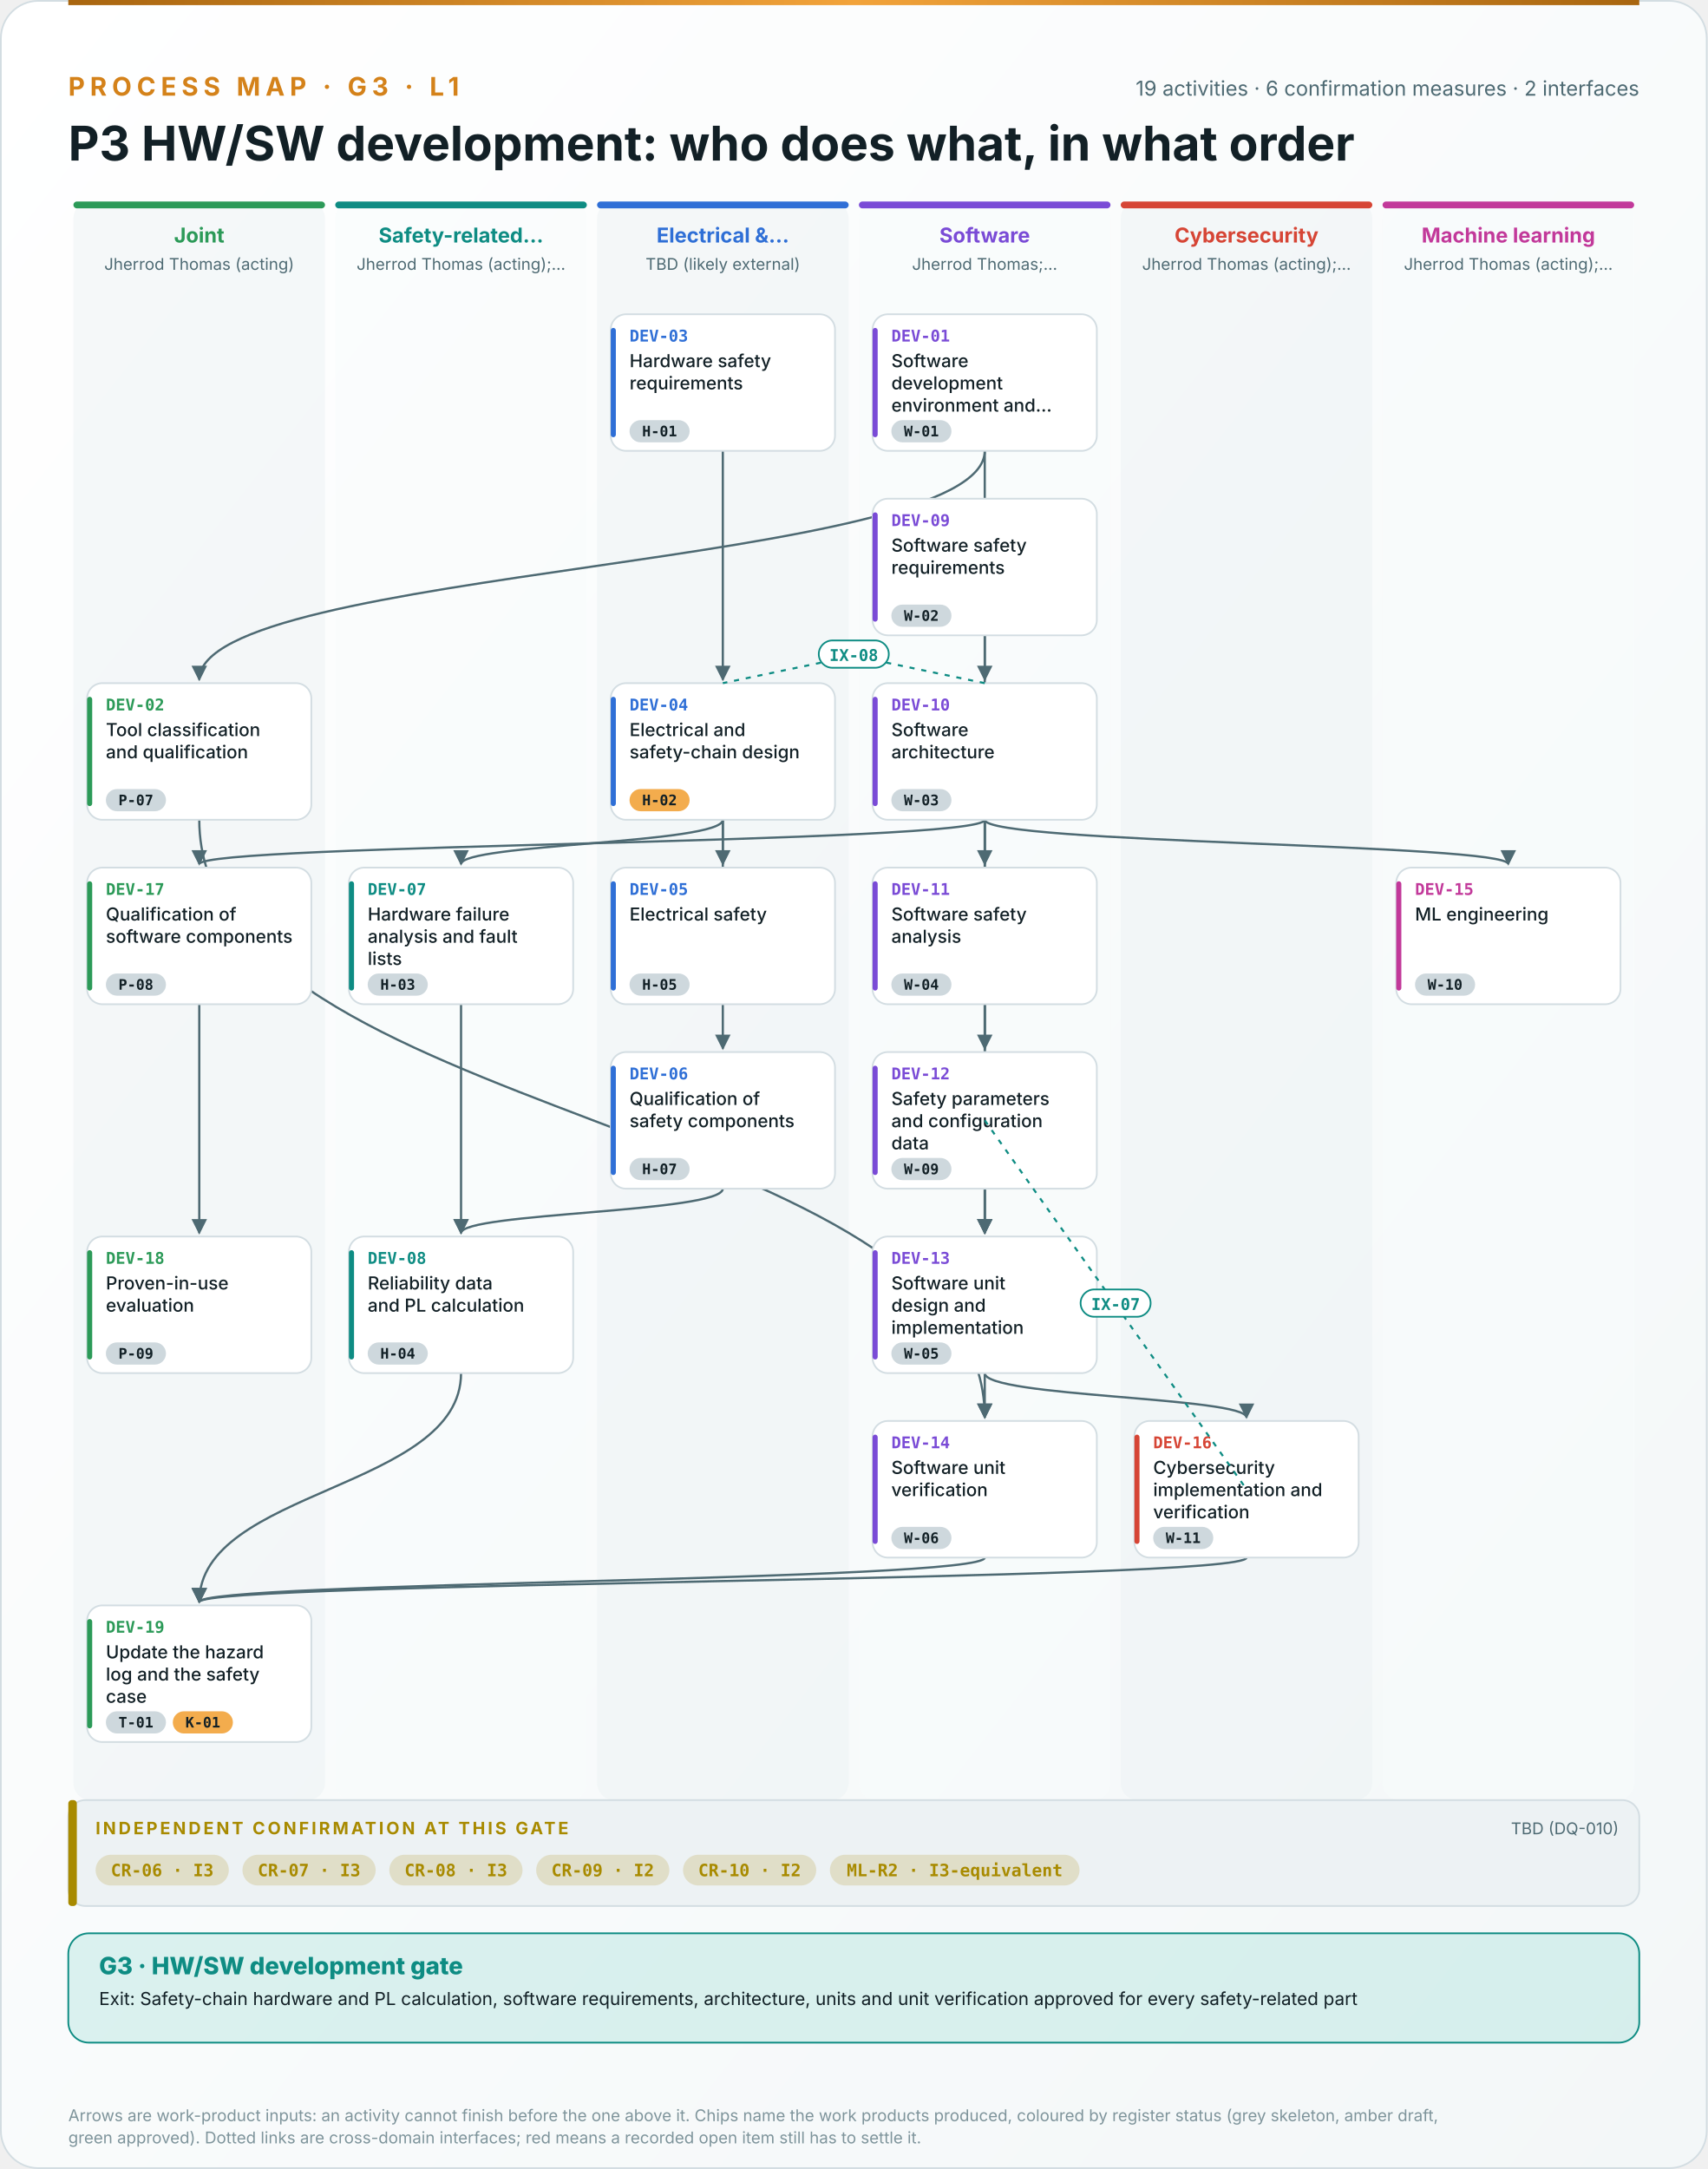
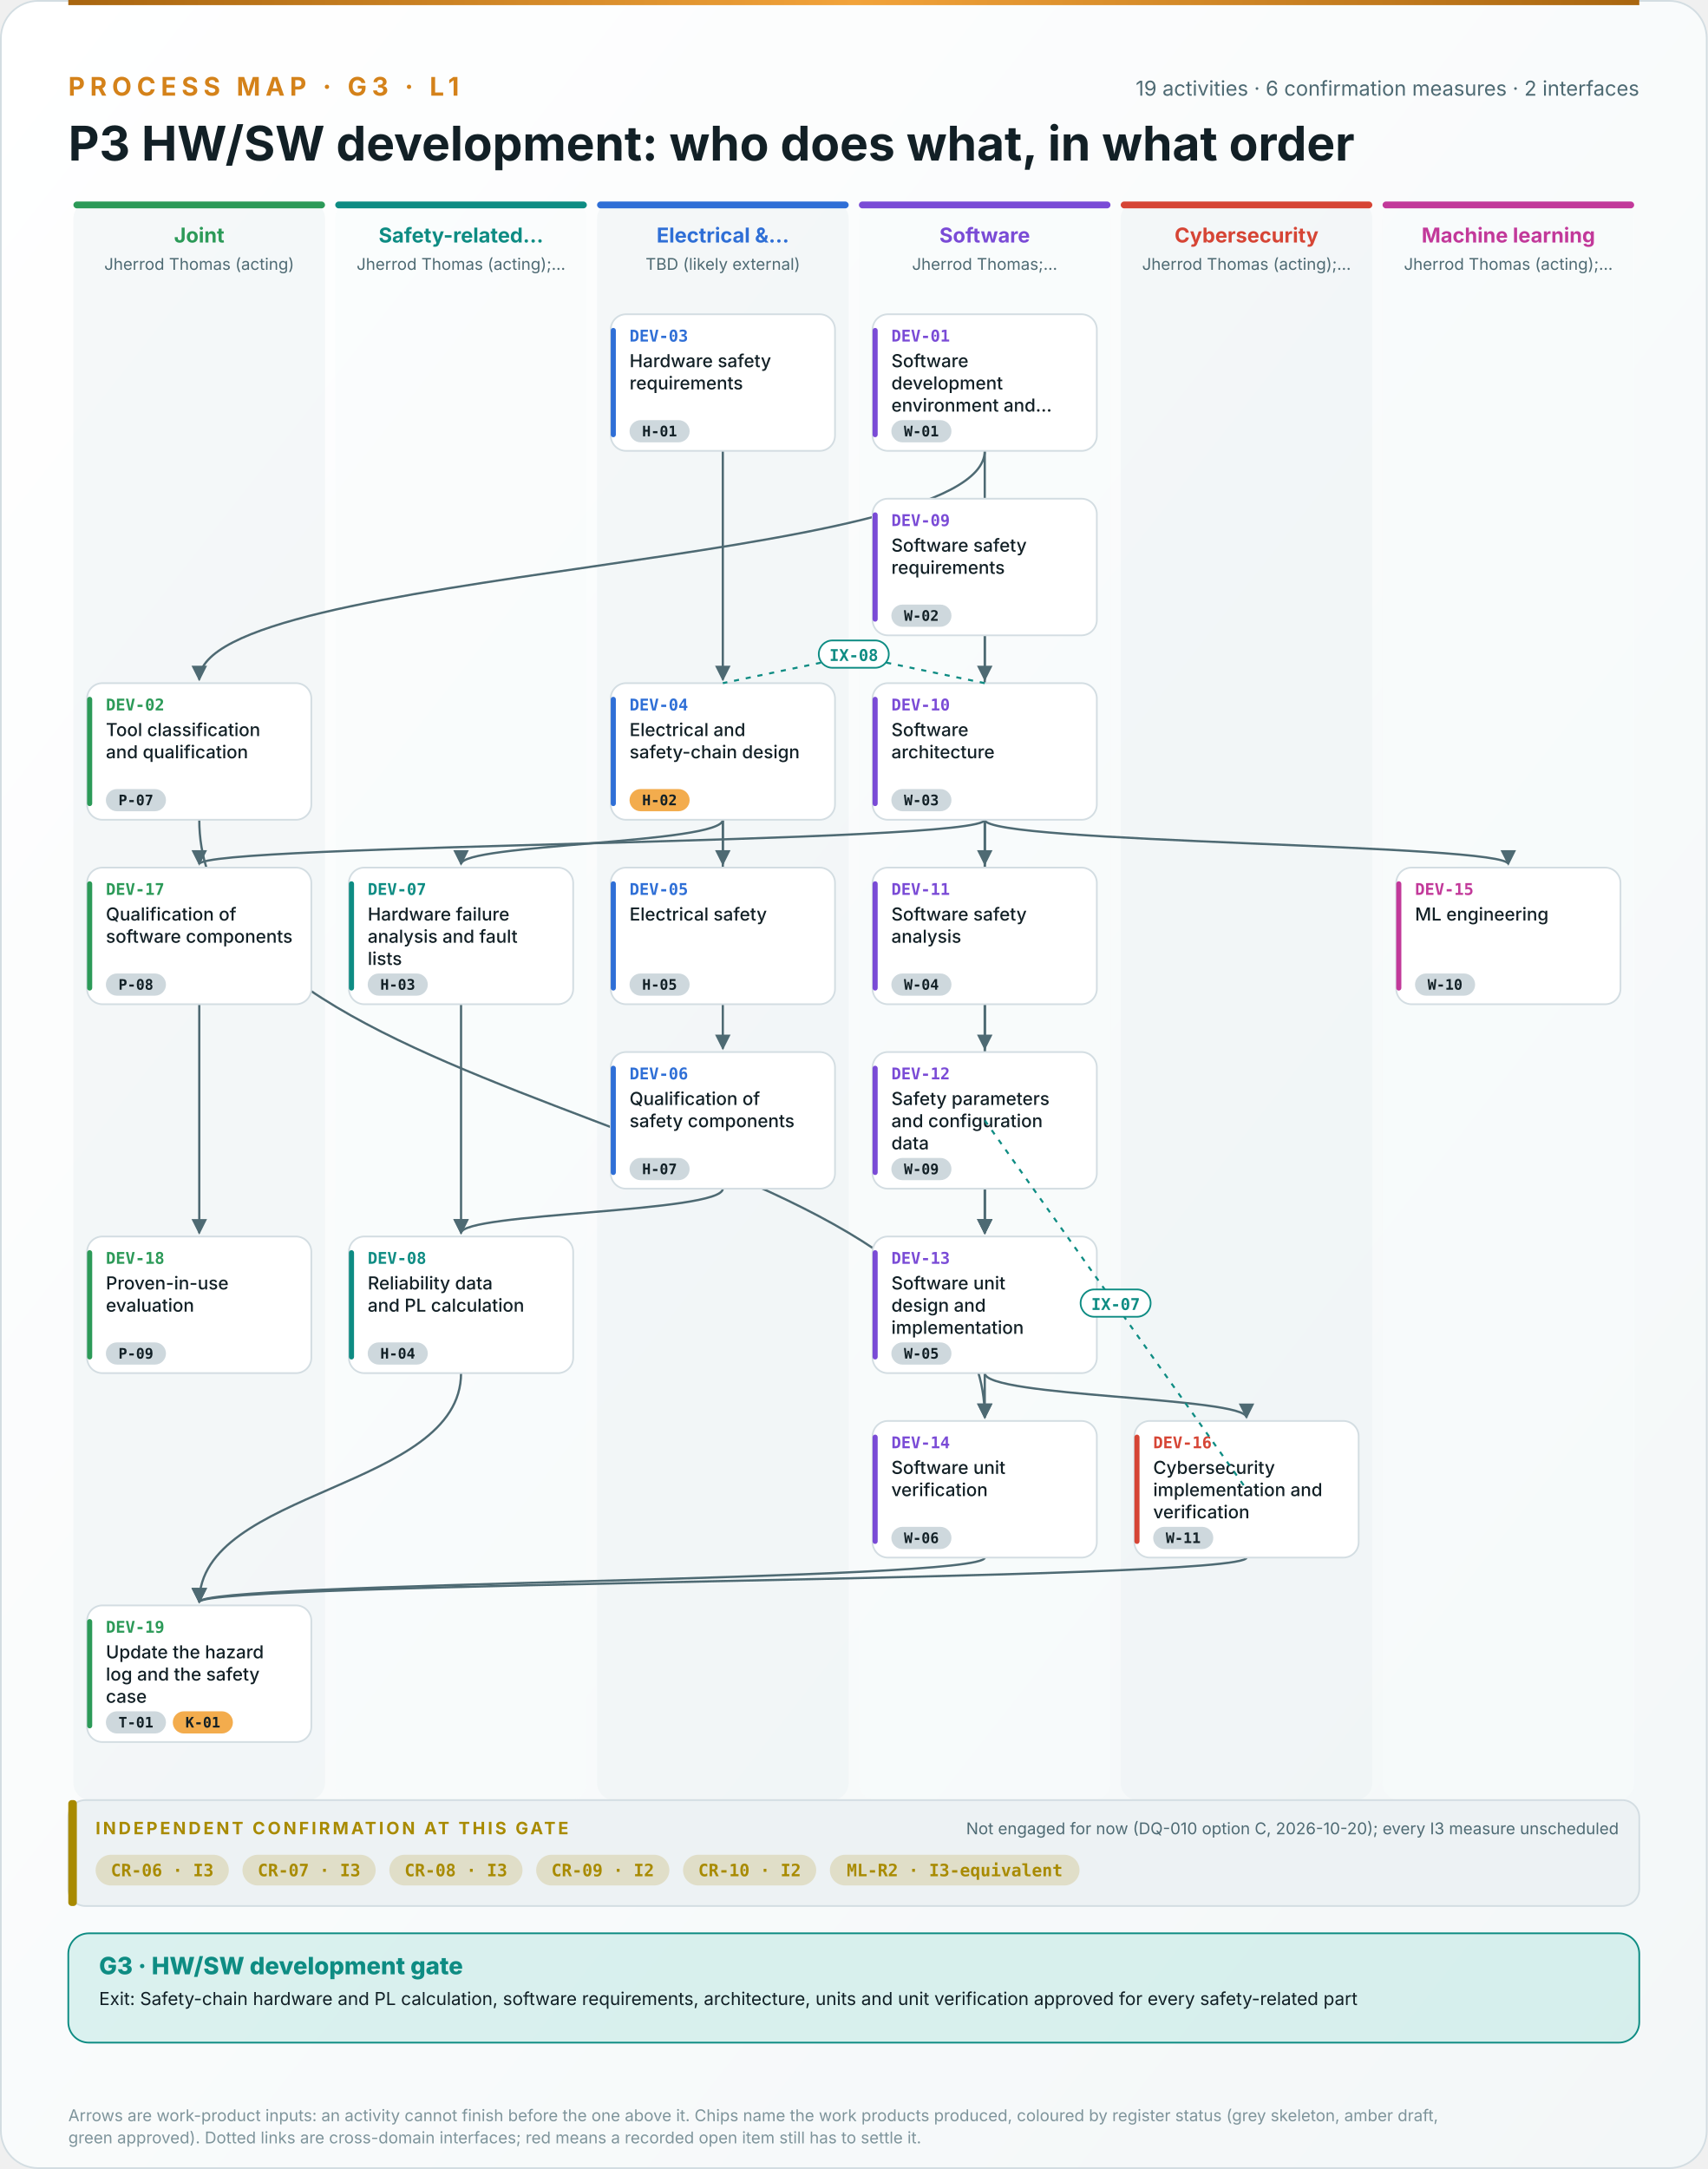
<svg xmlns="http://www.w3.org/2000/svg" width="1000" height="1270" viewBox="0 0 1000 1270" role="img" aria-labelledby="p3-t p3-d">
  <defs>
    <linearGradient id="p3-bg" x1="0" y1="0" x2="1" y2="1">
      <stop offset="0" stop-color="#FFFFFF" />
      <stop offset="1" stop-color="#F3F7F8" />
    </linearGradient>
    <linearGradient id="p3-amber" x1="0" y1="0" x2="1" y2="0">
      <stop offset="0" stop-color="#A8650F" />
      <stop offset="0.5" stop-color="#F2A33A" />
      <stop offset="1" stop-color="#A8650F" />
    </linearGradient>
    <marker id="p3-arrow" viewBox="0 0 10 10" refX="9" refY="5" markerWidth="7" markerHeight="7" orient="auto-start-reverse">
      <path d="M0,0 L10,5 L0,10 z" fill="#4E6A73" />
    </marker>
    <marker id="p3-arrow-amber" viewBox="0 0 10 10" refX="9" refY="5" markerWidth="7" markerHeight="7" orient="auto-start-reverse">
      <path d="M0,0 L10,5 L0,10 z" fill="#D4821A" />
    </marker>
  </defs>
  <rect x="0.5" y="0.5" width="999" height="1269" rx="22" fill="url(#p3-bg)" stroke="#D3DDE2" />
  <rect x="40" y="0" width="920" height="3" fill="url(#p3-amber)" />
  <text x="40" y="56" font-family="Inter, 'Segoe UI', 'Helvetica Neue', Helvetica, Arial, sans-serif" font-size="15" font-weight="700" fill="#D4821A" text-anchor="start" letter-spacing="3">PROCESS MAP · G3 · L1</text>
  <text x="40" y="94" font-family="Inter, 'Segoe UI', 'Helvetica Neue', Helvetica, Arial, sans-serif" font-size="28" font-weight="700" fill="#122026" text-anchor="start">P3 HW/SW development: who does what, in what order</text>
  <text x="960" y="56" font-family="Inter, 'Segoe UI', 'Helvetica Neue', Helvetica, Arial, sans-serif" font-size="12" font-weight="400" fill="#4E6A73" text-anchor="end">19 activities · 6 confirmation measures · 2 interfaces</text>
  <rect x="43" y="118" width="147.333" height="936" rx="10" fill="#EDF2F4" fill-opacity="0.55" />
  <rect x="43" y="118" width="147.333" height="4" rx="2" fill="#2C9A58" />
  <text x="116.667" y="142" font-family="Inter, 'Segoe UI', 'Helvetica Neue', Helvetica, Arial, sans-serif" font-size="12" font-weight="700" fill="#2C9A58" text-anchor="middle">Joint</text>
  <text x="116.667" y="158" font-family="Inter, 'Segoe UI', 'Helvetica Neue', Helvetica, Arial, sans-serif" font-size="9.5" font-weight="400" fill="#4E6A73" text-anchor="middle">Jherrod Thomas (acting)</text>
  <rect x="196.333" y="118" width="147.333" height="936" rx="10" fill="#F7FAFB" fill-opacity="0.55" />
  <rect x="196.333" y="118" width="147.333" height="4" rx="2" fill="#0E8C83" />
  <text x="270" y="142" font-family="Inter, 'Segoe UI', 'Helvetica Neue', Helvetica, Arial, sans-serif" font-size="12" font-weight="700" fill="#0E8C83" text-anchor="middle">Safety-related…</text>
  <text x="270" y="158" font-family="Inter, 'Segoe UI', 'Helvetica Neue', Helvetica, Arial, sans-serif" font-size="9.5" font-weight="400" fill="#4E6A73" text-anchor="middle">Jherrod Thomas (acting);…</text>
  <rect x="349.667" y="118" width="147.333" height="936" rx="10" fill="#EDF2F4" fill-opacity="0.55" />
  <rect x="349.667" y="118" width="147.333" height="4" rx="2" fill="#2F6FD6" />
  <text x="423.333" y="142" font-family="Inter, 'Segoe UI', 'Helvetica Neue', Helvetica, Arial, sans-serif" font-size="12" font-weight="700" fill="#2F6FD6" text-anchor="middle">Electrical &amp;…</text>
  <text x="423.333" y="158" font-family="Inter, 'Segoe UI', 'Helvetica Neue', Helvetica, Arial, sans-serif" font-size="9.5" font-weight="400" fill="#4E6A73" text-anchor="middle">TBD (likely external)</text>
  <rect x="503" y="118" width="147.333" height="936" rx="10" fill="#F7FAFB" fill-opacity="0.55" />
  <rect x="503" y="118" width="147.333" height="4" rx="2" fill="#7A4BD6" />
  <text x="576.667" y="142" font-family="Inter, 'Segoe UI', 'Helvetica Neue', Helvetica, Arial, sans-serif" font-size="12" font-weight="700" fill="#7A4BD6" text-anchor="middle">Software</text>
  <text x="576.667" y="158" font-family="Inter, 'Segoe UI', 'Helvetica Neue', Helvetica, Arial, sans-serif" font-size="9.5" font-weight="400" fill="#4E6A73" text-anchor="middle">Jherrod Thomas;…</text>
  <rect x="656.333" y="118" width="147.333" height="936" rx="10" fill="#EDF2F4" fill-opacity="0.55" />
  <rect x="656.333" y="118" width="147.333" height="4" rx="2" fill="#D64535" />
  <text x="730" y="142" font-family="Inter, 'Segoe UI', 'Helvetica Neue', Helvetica, Arial, sans-serif" font-size="12" font-weight="700" fill="#D64535" text-anchor="middle">Cybersecurity</text>
  <text x="730" y="158" font-family="Inter, 'Segoe UI', 'Helvetica Neue', Helvetica, Arial, sans-serif" font-size="9.5" font-weight="400" fill="#4E6A73" text-anchor="middle">Jherrod Thomas (acting);…</text>
  <rect x="809.667" y="118" width="147.333" height="936" rx="10" fill="#F7FAFB" fill-opacity="0.55" />
  <rect x="809.667" y="118" width="147.333" height="4" rx="2" fill="#C2399A" />
  <text x="883.333" y="142" font-family="Inter, 'Segoe UI', 'Helvetica Neue', Helvetica, Arial, sans-serif" font-size="12" font-weight="700" fill="#C2399A" text-anchor="middle">Machine learning</text>
  <text x="883.333" y="158" font-family="Inter, 'Segoe UI', 'Helvetica Neue', Helvetica, Arial, sans-serif" font-size="9.5" font-weight="400" fill="#4E6A73" text-anchor="middle">Jherrod Thomas (acting);…</text>
  <path d="M576.7,264.0 C576.7,332.0 116.7,332.0 116.7,398.0" fill="none" stroke="#4E6A73" stroke-width="1.3" marker-end="url(#p3-arrow)" />
  <path d="M423.3,264.0 L423.3,398.0" fill="none" stroke="#4E6A73" stroke-width="1.3" marker-end="url(#p3-arrow)" />
  <path d="M423.3,480.0 L423.3,506.0" fill="none" stroke="#4E6A73" stroke-width="1.3" marker-end="url(#p3-arrow)" />
  <path d="M423.3,480.0 L423.3,614.0" fill="none" stroke="#4E6A73" stroke-width="1.3" marker-end="url(#p3-arrow)" />
  <path d="M423.3,480.0 C423.3,494.0 270.0,494.0 270.0,506.0" fill="none" stroke="#4E6A73" stroke-width="1.3" marker-end="url(#p3-arrow)" />
  <path d="M423.3,696.0 C423.3,710.0 270.0,710.0 270.0,722.0" fill="none" stroke="#4E6A73" stroke-width="1.3" marker-end="url(#p3-arrow)" />
  <path d="M270.0,588.0 L270.0,722.0" fill="none" stroke="#4E6A73" stroke-width="1.3" marker-end="url(#p3-arrow)" />
  <path d="M576.7,372.0 L576.7,398.0" fill="none" stroke="#4E6A73" stroke-width="1.3" marker-end="url(#p3-arrow)" />
  <path d="M576.7,480.0 L576.7,506.0" fill="none" stroke="#4E6A73" stroke-width="1.3" marker-end="url(#p3-arrow)" />
  <path d="M576.7,480.0 L576.7,614.0" fill="none" stroke="#4E6A73" stroke-width="1.3" marker-end="url(#p3-arrow)" />
  <path d="M576.7,264.0 L576.7,722.0" fill="none" stroke="#4E6A73" stroke-width="1.3" marker-end="url(#p3-arrow)" />
  <path d="M576.7,588.0 L576.7,722.0" fill="none" stroke="#4E6A73" stroke-width="1.3" marker-end="url(#p3-arrow)" />
  <path d="M576.7,696.0 L576.7,722.0" fill="none" stroke="#4E6A73" stroke-width="1.3" marker-end="url(#p3-arrow)" />
  <path d="M116.7,480.0 C116.7,656.0 576.7,656.0 576.7,830.0" fill="none" stroke="#4E6A73" stroke-width="1.3" marker-end="url(#p3-arrow)" />
  <path d="M576.7,804.0 L576.7,830.0" fill="none" stroke="#4E6A73" stroke-width="1.3" marker-end="url(#p3-arrow)" />
  <path d="M576.7,480.0 C576.7,494.0 883.3,494.0 883.3,506.0" fill="none" stroke="#4E6A73" stroke-width="1.3" marker-end="url(#p3-arrow)" />
  <path d="M576.7,804.0 C576.7,818.0 730.0,818.0 730.0,830.0" fill="none" stroke="#4E6A73" stroke-width="1.3" marker-end="url(#p3-arrow)" />
  <path d="M576.7,480.0 C576.7,494.0 116.7,494.0 116.7,506.0" fill="none" stroke="#4E6A73" stroke-width="1.3" marker-end="url(#p3-arrow)" />
  <path d="M116.7,588.0 L116.7,722.0" fill="none" stroke="#4E6A73" stroke-width="1.3" marker-end="url(#p3-arrow)" />
  <path d="M270.0,804.0 C270.0,872.0 116.7,872.0 116.7,938.0" fill="none" stroke="#4E6A73" stroke-width="1.3" marker-end="url(#p3-arrow)" />
  <path d="M576.7,912.0 C576.7,926.0 116.7,926.0 116.7,938.0" fill="none" stroke="#4E6A73" stroke-width="1.3" marker-end="url(#p3-arrow)" />
  <path d="M730.0,912.0 C730.0,926.0 116.7,926.0 116.7,938.0" fill="none" stroke="#4E6A73" stroke-width="1.3" marker-end="url(#p3-arrow)" />
  <rect x="511" y="184" width="131.333" height="80" rx="9" fill="#FFFFFF" stroke="#D3DDE2" stroke-width="1" />
  <rect x="511" y="192" width="3" height="64" rx="1.5" fill="#7A4BD6" />
  <text x="522" y="200" font-family="'JetBrains Mono', 'SFMono-Regular', Menlo, Consolas, monospace" font-size="9.5" font-weight="700" fill="#7A4BD6" text-anchor="start">DEV-01</text>
  <text x="522" y="215" font-family="Inter, 'Segoe UI', 'Helvetica Neue', Helvetica, Arial, sans-serif" font-size="10.5" font-weight="500" fill="#122026" text-anchor="start">Software</text>
  <text x="522" y="228" font-family="Inter, 'Segoe UI', 'Helvetica Neue', Helvetica, Arial, sans-serif" font-size="10.5" font-weight="500" fill="#122026" text-anchor="start">development</text>
  <text x="522" y="241" font-family="Inter, 'Segoe UI', 'Helvetica Neue', Helvetica, Arial, sans-serif" font-size="10.5" font-weight="500" fill="#122026" text-anchor="start">environment and…</text>
  <rect x="522" y="246" width="35.2" height="13" rx="6.5" fill="#C9D4D9" fill-opacity="0.9" />
  <text x="539.6" y="255.5" font-family="'JetBrains Mono', 'SFMono-Regular', Menlo, Consolas, monospace" font-size="8.5" font-weight="700" fill="#122026" text-anchor="middle">W-01</text>
  <rect x="51" y="400" width="131.333" height="80" rx="9" fill="#FFFFFF" stroke="#D3DDE2" stroke-width="1" />
  <rect x="51" y="408" width="3" height="64" rx="1.5" fill="#2C9A58" />
  <text x="62" y="416" font-family="'JetBrains Mono', 'SFMono-Regular', Menlo, Consolas, monospace" font-size="9.5" font-weight="700" fill="#2C9A58" text-anchor="start">DEV-02</text>
  <text x="62" y="431" font-family="Inter, 'Segoe UI', 'Helvetica Neue', Helvetica, Arial, sans-serif" font-size="10.5" font-weight="500" fill="#122026" text-anchor="start">Tool classification</text>
  <text x="62" y="444" font-family="Inter, 'Segoe UI', 'Helvetica Neue', Helvetica, Arial, sans-serif" font-size="10.5" font-weight="500" fill="#122026" text-anchor="start">and qualification</text>
  <rect x="62" y="462" width="35.2" height="13" rx="6.5" fill="#C9D4D9" fill-opacity="0.9" />
  <text x="79.6" y="471.5" font-family="'JetBrains Mono', 'SFMono-Regular', Menlo, Consolas, monospace" font-size="8.5" font-weight="700" fill="#122026" text-anchor="middle">P-07</text>
  <rect x="357.667" y="184" width="131.333" height="80" rx="9" fill="#FFFFFF" stroke="#D3DDE2" stroke-width="1" />
  <rect x="357.667" y="192" width="3" height="64" rx="1.5" fill="#2F6FD6" />
  <text x="368.667" y="200" font-family="'JetBrains Mono', 'SFMono-Regular', Menlo, Consolas, monospace" font-size="9.5" font-weight="700" fill="#2F6FD6" text-anchor="start">DEV-03</text>
  <text x="368.667" y="215" font-family="Inter, 'Segoe UI', 'Helvetica Neue', Helvetica, Arial, sans-serif" font-size="10.5" font-weight="500" fill="#122026" text-anchor="start">Hardware safety</text>
  <text x="368.667" y="228" font-family="Inter, 'Segoe UI', 'Helvetica Neue', Helvetica, Arial, sans-serif" font-size="10.5" font-weight="500" fill="#122026" text-anchor="start">requirements</text>
  <rect x="368.667" y="246" width="35.2" height="13" rx="6.5" fill="#C9D4D9" fill-opacity="0.9" />
  <text x="386.267" y="255.5" font-family="'JetBrains Mono', 'SFMono-Regular', Menlo, Consolas, monospace" font-size="8.5" font-weight="700" fill="#122026" text-anchor="middle">H-01</text>
  <rect x="357.667" y="400" width="131.333" height="80" rx="9" fill="#FFFFFF" stroke="#D3DDE2" stroke-width="1" />
  <rect x="357.667" y="408" width="3" height="64" rx="1.5" fill="#2F6FD6" />
  <text x="368.667" y="416" font-family="'JetBrains Mono', 'SFMono-Regular', Menlo, Consolas, monospace" font-size="9.5" font-weight="700" fill="#2F6FD6" text-anchor="start">DEV-04</text>
  <text x="368.667" y="431" font-family="Inter, 'Segoe UI', 'Helvetica Neue', Helvetica, Arial, sans-serif" font-size="10.5" font-weight="500" fill="#122026" text-anchor="start">Electrical and</text>
  <text x="368.667" y="444" font-family="Inter, 'Segoe UI', 'Helvetica Neue', Helvetica, Arial, sans-serif" font-size="10.5" font-weight="500" fill="#122026" text-anchor="start">safety-chain design</text>
  <rect x="368.667" y="462" width="35.2" height="13" rx="6.5" fill="#F2A33A" fill-opacity="0.9" />
  <text x="386.267" y="471.5" font-family="'JetBrains Mono', 'SFMono-Regular', Menlo, Consolas, monospace" font-size="8.5" font-weight="700" fill="#122026" text-anchor="middle">H-02</text>
  <rect x="357.667" y="508" width="131.333" height="80" rx="9" fill="#FFFFFF" stroke="#D3DDE2" stroke-width="1" />
  <rect x="357.667" y="516" width="3" height="64" rx="1.5" fill="#2F6FD6" />
  <text x="368.667" y="524" font-family="'JetBrains Mono', 'SFMono-Regular', Menlo, Consolas, monospace" font-size="9.5" font-weight="700" fill="#2F6FD6" text-anchor="start">DEV-05</text>
  <text x="368.667" y="539" font-family="Inter, 'Segoe UI', 'Helvetica Neue', Helvetica, Arial, sans-serif" font-size="10.5" font-weight="500" fill="#122026" text-anchor="start">Electrical safety</text>
  <rect x="368.667" y="570" width="35.2" height="13" rx="6.5" fill="#C9D4D9" fill-opacity="0.9" />
  <text x="386.267" y="579.5" font-family="'JetBrains Mono', 'SFMono-Regular', Menlo, Consolas, monospace" font-size="8.5" font-weight="700" fill="#122026" text-anchor="middle">H-05</text>
  <rect x="357.667" y="616" width="131.333" height="80" rx="9" fill="#FFFFFF" stroke="#D3DDE2" stroke-width="1" />
  <rect x="357.667" y="624" width="3" height="64" rx="1.5" fill="#2F6FD6" />
  <text x="368.667" y="632" font-family="'JetBrains Mono', 'SFMono-Regular', Menlo, Consolas, monospace" font-size="9.5" font-weight="700" fill="#2F6FD6" text-anchor="start">DEV-06</text>
  <text x="368.667" y="647" font-family="Inter, 'Segoe UI', 'Helvetica Neue', Helvetica, Arial, sans-serif" font-size="10.5" font-weight="500" fill="#122026" text-anchor="start">Qualification of</text>
  <text x="368.667" y="660" font-family="Inter, 'Segoe UI', 'Helvetica Neue', Helvetica, Arial, sans-serif" font-size="10.5" font-weight="500" fill="#122026" text-anchor="start">safety components</text>
  <rect x="368.667" y="678" width="35.2" height="13" rx="6.5" fill="#C9D4D9" fill-opacity="0.9" />
  <text x="386.267" y="687.5" font-family="'JetBrains Mono', 'SFMono-Regular', Menlo, Consolas, monospace" font-size="8.5" font-weight="700" fill="#122026" text-anchor="middle">H-07</text>
  <rect x="204.333" y="508" width="131.333" height="80" rx="9" fill="#FFFFFF" stroke="#D3DDE2" stroke-width="1" />
  <rect x="204.333" y="516" width="3" height="64" rx="1.5" fill="#0E8C83" />
  <text x="215.333" y="524" font-family="'JetBrains Mono', 'SFMono-Regular', Menlo, Consolas, monospace" font-size="9.5" font-weight="700" fill="#0E8C83" text-anchor="start">DEV-07</text>
  <text x="215.333" y="539" font-family="Inter, 'Segoe UI', 'Helvetica Neue', Helvetica, Arial, sans-serif" font-size="10.5" font-weight="500" fill="#122026" text-anchor="start">Hardware failure</text>
  <text x="215.333" y="552" font-family="Inter, 'Segoe UI', 'Helvetica Neue', Helvetica, Arial, sans-serif" font-size="10.5" font-weight="500" fill="#122026" text-anchor="start">analysis and fault</text>
  <text x="215.333" y="565" font-family="Inter, 'Segoe UI', 'Helvetica Neue', Helvetica, Arial, sans-serif" font-size="10.5" font-weight="500" fill="#122026" text-anchor="start">lists</text>
  <rect x="215.333" y="570" width="35.2" height="13" rx="6.5" fill="#C9D4D9" fill-opacity="0.9" />
  <text x="232.933" y="579.5" font-family="'JetBrains Mono', 'SFMono-Regular', Menlo, Consolas, monospace" font-size="8.5" font-weight="700" fill="#122026" text-anchor="middle">H-03</text>
  <rect x="204.333" y="724" width="131.333" height="80" rx="9" fill="#FFFFFF" stroke="#D3DDE2" stroke-width="1" />
  <rect x="204.333" y="732" width="3" height="64" rx="1.5" fill="#0E8C83" />
  <text x="215.333" y="740" font-family="'JetBrains Mono', 'SFMono-Regular', Menlo, Consolas, monospace" font-size="9.5" font-weight="700" fill="#0E8C83" text-anchor="start">DEV-08</text>
  <text x="215.333" y="755" font-family="Inter, 'Segoe UI', 'Helvetica Neue', Helvetica, Arial, sans-serif" font-size="10.5" font-weight="500" fill="#122026" text-anchor="start">Reliability data</text>
  <text x="215.333" y="768" font-family="Inter, 'Segoe UI', 'Helvetica Neue', Helvetica, Arial, sans-serif" font-size="10.5" font-weight="500" fill="#122026" text-anchor="start">and PL calculation</text>
  <rect x="215.333" y="786" width="35.2" height="13" rx="6.5" fill="#C9D4D9" fill-opacity="0.9" />
  <text x="232.933" y="795.5" font-family="'JetBrains Mono', 'SFMono-Regular', Menlo, Consolas, monospace" font-size="8.5" font-weight="700" fill="#122026" text-anchor="middle">H-04</text>
  <rect x="511" y="292" width="131.333" height="80" rx="9" fill="#FFFFFF" stroke="#D3DDE2" stroke-width="1" />
  <rect x="511" y="300" width="3" height="64" rx="1.5" fill="#7A4BD6" />
  <text x="522" y="308" font-family="'JetBrains Mono', 'SFMono-Regular', Menlo, Consolas, monospace" font-size="9.5" font-weight="700" fill="#7A4BD6" text-anchor="start">DEV-09</text>
  <text x="522" y="323" font-family="Inter, 'Segoe UI', 'Helvetica Neue', Helvetica, Arial, sans-serif" font-size="10.5" font-weight="500" fill="#122026" text-anchor="start">Software safety</text>
  <text x="522" y="336" font-family="Inter, 'Segoe UI', 'Helvetica Neue', Helvetica, Arial, sans-serif" font-size="10.5" font-weight="500" fill="#122026" text-anchor="start">requirements</text>
  <rect x="522" y="354" width="35.2" height="13" rx="6.5" fill="#C9D4D9" fill-opacity="0.9" />
  <text x="539.6" y="363.5" font-family="'JetBrains Mono', 'SFMono-Regular', Menlo, Consolas, monospace" font-size="8.5" font-weight="700" fill="#122026" text-anchor="middle">W-02</text>
  <rect x="511" y="400" width="131.333" height="80" rx="9" fill="#FFFFFF" stroke="#D3DDE2" stroke-width="1" />
  <rect x="511" y="408" width="3" height="64" rx="1.5" fill="#7A4BD6" />
  <text x="522" y="416" font-family="'JetBrains Mono', 'SFMono-Regular', Menlo, Consolas, monospace" font-size="9.5" font-weight="700" fill="#7A4BD6" text-anchor="start">DEV-10</text>
  <text x="522" y="431" font-family="Inter, 'Segoe UI', 'Helvetica Neue', Helvetica, Arial, sans-serif" font-size="10.5" font-weight="500" fill="#122026" text-anchor="start">Software</text>
  <text x="522" y="444" font-family="Inter, 'Segoe UI', 'Helvetica Neue', Helvetica, Arial, sans-serif" font-size="10.5" font-weight="500" fill="#122026" text-anchor="start">architecture</text>
  <rect x="522" y="462" width="35.2" height="13" rx="6.5" fill="#C9D4D9" fill-opacity="0.9" />
  <text x="539.6" y="471.5" font-family="'JetBrains Mono', 'SFMono-Regular', Menlo, Consolas, monospace" font-size="8.5" font-weight="700" fill="#122026" text-anchor="middle">W-03</text>
  <rect x="511" y="508" width="131.333" height="80" rx="9" fill="#FFFFFF" stroke="#D3DDE2" stroke-width="1" />
  <rect x="511" y="516" width="3" height="64" rx="1.5" fill="#7A4BD6" />
  <text x="522" y="524" font-family="'JetBrains Mono', 'SFMono-Regular', Menlo, Consolas, monospace" font-size="9.5" font-weight="700" fill="#7A4BD6" text-anchor="start">DEV-11</text>
  <text x="522" y="539" font-family="Inter, 'Segoe UI', 'Helvetica Neue', Helvetica, Arial, sans-serif" font-size="10.5" font-weight="500" fill="#122026" text-anchor="start">Software safety</text>
  <text x="522" y="552" font-family="Inter, 'Segoe UI', 'Helvetica Neue', Helvetica, Arial, sans-serif" font-size="10.5" font-weight="500" fill="#122026" text-anchor="start">analysis</text>
  <rect x="522" y="570" width="35.2" height="13" rx="6.5" fill="#C9D4D9" fill-opacity="0.9" />
  <text x="539.6" y="579.5" font-family="'JetBrains Mono', 'SFMono-Regular', Menlo, Consolas, monospace" font-size="8.5" font-weight="700" fill="#122026" text-anchor="middle">W-04</text>
  <rect x="511" y="616" width="131.333" height="80" rx="9" fill="#FFFFFF" stroke="#D3DDE2" stroke-width="1" />
  <rect x="511" y="624" width="3" height="64" rx="1.5" fill="#7A4BD6" />
  <text x="522" y="632" font-family="'JetBrains Mono', 'SFMono-Regular', Menlo, Consolas, monospace" font-size="9.5" font-weight="700" fill="#7A4BD6" text-anchor="start">DEV-12</text>
  <text x="522" y="647" font-family="Inter, 'Segoe UI', 'Helvetica Neue', Helvetica, Arial, sans-serif" font-size="10.5" font-weight="500" fill="#122026" text-anchor="start">Safety parameters</text>
  <text x="522" y="660" font-family="Inter, 'Segoe UI', 'Helvetica Neue', Helvetica, Arial, sans-serif" font-size="10.5" font-weight="500" fill="#122026" text-anchor="start">and configuration</text>
  <text x="522" y="673" font-family="Inter, 'Segoe UI', 'Helvetica Neue', Helvetica, Arial, sans-serif" font-size="10.5" font-weight="500" fill="#122026" text-anchor="start">data</text>
  <rect x="522" y="678" width="35.2" height="13" rx="6.5" fill="#C9D4D9" fill-opacity="0.9" />
  <text x="539.6" y="687.5" font-family="'JetBrains Mono', 'SFMono-Regular', Menlo, Consolas, monospace" font-size="8.5" font-weight="700" fill="#122026" text-anchor="middle">W-09</text>
  <rect x="511" y="724" width="131.333" height="80" rx="9" fill="#FFFFFF" stroke="#D3DDE2" stroke-width="1" />
  <rect x="511" y="732" width="3" height="64" rx="1.5" fill="#7A4BD6" />
  <text x="522" y="740" font-family="'JetBrains Mono', 'SFMono-Regular', Menlo, Consolas, monospace" font-size="9.5" font-weight="700" fill="#7A4BD6" text-anchor="start">DEV-13</text>
  <text x="522" y="755" font-family="Inter, 'Segoe UI', 'Helvetica Neue', Helvetica, Arial, sans-serif" font-size="10.5" font-weight="500" fill="#122026" text-anchor="start">Software unit</text>
  <text x="522" y="768" font-family="Inter, 'Segoe UI', 'Helvetica Neue', Helvetica, Arial, sans-serif" font-size="10.5" font-weight="500" fill="#122026" text-anchor="start">design and</text>
  <text x="522" y="781" font-family="Inter, 'Segoe UI', 'Helvetica Neue', Helvetica, Arial, sans-serif" font-size="10.5" font-weight="500" fill="#122026" text-anchor="start">implementation</text>
  <rect x="522" y="786" width="35.2" height="13" rx="6.5" fill="#C9D4D9" fill-opacity="0.9" />
  <text x="539.6" y="795.5" font-family="'JetBrains Mono', 'SFMono-Regular', Menlo, Consolas, monospace" font-size="8.5" font-weight="700" fill="#122026" text-anchor="middle">W-05</text>
  <rect x="511" y="832" width="131.333" height="80" rx="9" fill="#FFFFFF" stroke="#D3DDE2" stroke-width="1" />
  <rect x="511" y="840" width="3" height="64" rx="1.5" fill="#7A4BD6" />
  <text x="522" y="848" font-family="'JetBrains Mono', 'SFMono-Regular', Menlo, Consolas, monospace" font-size="9.5" font-weight="700" fill="#7A4BD6" text-anchor="start">DEV-14</text>
  <text x="522" y="863" font-family="Inter, 'Segoe UI', 'Helvetica Neue', Helvetica, Arial, sans-serif" font-size="10.5" font-weight="500" fill="#122026" text-anchor="start">Software unit</text>
  <text x="522" y="876" font-family="Inter, 'Segoe UI', 'Helvetica Neue', Helvetica, Arial, sans-serif" font-size="10.5" font-weight="500" fill="#122026" text-anchor="start">verification</text>
  <rect x="522" y="894" width="35.2" height="13" rx="6.5" fill="#C9D4D9" fill-opacity="0.9" />
  <text x="539.6" y="903.5" font-family="'JetBrains Mono', 'SFMono-Regular', Menlo, Consolas, monospace" font-size="8.5" font-weight="700" fill="#122026" text-anchor="middle">W-06</text>
  <rect x="817.667" y="508" width="131.333" height="80" rx="9" fill="#FFFFFF" stroke="#D3DDE2" stroke-width="1" />
  <rect x="817.667" y="516" width="3" height="64" rx="1.5" fill="#C2399A" />
  <text x="828.667" y="524" font-family="'JetBrains Mono', 'SFMono-Regular', Menlo, Consolas, monospace" font-size="9.5" font-weight="700" fill="#C2399A" text-anchor="start">DEV-15</text>
  <text x="828.667" y="539" font-family="Inter, 'Segoe UI', 'Helvetica Neue', Helvetica, Arial, sans-serif" font-size="10.5" font-weight="500" fill="#122026" text-anchor="start">ML engineering</text>
  <rect x="828.667" y="570" width="35.2" height="13" rx="6.5" fill="#C9D4D9" fill-opacity="0.9" />
  <text x="846.267" y="579.5" font-family="'JetBrains Mono', 'SFMono-Regular', Menlo, Consolas, monospace" font-size="8.5" font-weight="700" fill="#122026" text-anchor="middle">W-10</text>
  <rect x="664.333" y="832" width="131.333" height="80" rx="9" fill="#FFFFFF" stroke="#D3DDE2" stroke-width="1" />
  <rect x="664.333" y="840" width="3" height="64" rx="1.5" fill="#D64535" />
  <text x="675.333" y="848" font-family="'JetBrains Mono', 'SFMono-Regular', Menlo, Consolas, monospace" font-size="9.5" font-weight="700" fill="#D64535" text-anchor="start">DEV-16</text>
  <text x="675.333" y="863" font-family="Inter, 'Segoe UI', 'Helvetica Neue', Helvetica, Arial, sans-serif" font-size="10.5" font-weight="500" fill="#122026" text-anchor="start">Cybersecurity</text>
  <text x="675.333" y="876" font-family="Inter, 'Segoe UI', 'Helvetica Neue', Helvetica, Arial, sans-serif" font-size="10.5" font-weight="500" fill="#122026" text-anchor="start">implementation and</text>
  <text x="675.333" y="889" font-family="Inter, 'Segoe UI', 'Helvetica Neue', Helvetica, Arial, sans-serif" font-size="10.5" font-weight="500" fill="#122026" text-anchor="start">verification</text>
  <rect x="675.333" y="894" width="35.2" height="13" rx="6.5" fill="#C9D4D9" fill-opacity="0.9" />
  <text x="692.933" y="903.5" font-family="'JetBrains Mono', 'SFMono-Regular', Menlo, Consolas, monospace" font-size="8.5" font-weight="700" fill="#122026" text-anchor="middle">W-11</text>
  <rect x="51" y="508" width="131.333" height="80" rx="9" fill="#FFFFFF" stroke="#D3DDE2" stroke-width="1" />
  <rect x="51" y="516" width="3" height="64" rx="1.5" fill="#2C9A58" />
  <text x="62" y="524" font-family="'JetBrains Mono', 'SFMono-Regular', Menlo, Consolas, monospace" font-size="9.5" font-weight="700" fill="#2C9A58" text-anchor="start">DEV-17</text>
  <text x="62" y="539" font-family="Inter, 'Segoe UI', 'Helvetica Neue', Helvetica, Arial, sans-serif" font-size="10.5" font-weight="500" fill="#122026" text-anchor="start">Qualification of</text>
  <text x="62" y="552" font-family="Inter, 'Segoe UI', 'Helvetica Neue', Helvetica, Arial, sans-serif" font-size="10.5" font-weight="500" fill="#122026" text-anchor="start">software components</text>
  <rect x="62" y="570" width="35.2" height="13" rx="6.5" fill="#C9D4D9" fill-opacity="0.9" />
  <text x="79.6" y="579.5" font-family="'JetBrains Mono', 'SFMono-Regular', Menlo, Consolas, monospace" font-size="8.5" font-weight="700" fill="#122026" text-anchor="middle">P-08</text>
  <rect x="51" y="724" width="131.333" height="80" rx="9" fill="#FFFFFF" stroke="#D3DDE2" stroke-width="1" />
  <rect x="51" y="732" width="3" height="64" rx="1.5" fill="#2C9A58" />
  <text x="62" y="740" font-family="'JetBrains Mono', 'SFMono-Regular', Menlo, Consolas, monospace" font-size="9.5" font-weight="700" fill="#2C9A58" text-anchor="start">DEV-18</text>
  <text x="62" y="755" font-family="Inter, 'Segoe UI', 'Helvetica Neue', Helvetica, Arial, sans-serif" font-size="10.5" font-weight="500" fill="#122026" text-anchor="start">Proven-in-use</text>
  <text x="62" y="768" font-family="Inter, 'Segoe UI', 'Helvetica Neue', Helvetica, Arial, sans-serif" font-size="10.5" font-weight="500" fill="#122026" text-anchor="start">evaluation</text>
  <rect x="62" y="786" width="35.2" height="13" rx="6.5" fill="#C9D4D9" fill-opacity="0.9" />
  <text x="79.6" y="795.5" font-family="'JetBrains Mono', 'SFMono-Regular', Menlo, Consolas, monospace" font-size="8.5" font-weight="700" fill="#122026" text-anchor="middle">P-09</text>
  <rect x="51" y="940" width="131.333" height="80" rx="9" fill="#FFFFFF" stroke="#D3DDE2" stroke-width="1" />
  <rect x="51" y="948" width="3" height="64" rx="1.5" fill="#2C9A58" />
  <text x="62" y="956" font-family="'JetBrains Mono', 'SFMono-Regular', Menlo, Consolas, monospace" font-size="9.5" font-weight="700" fill="#2C9A58" text-anchor="start">DEV-19</text>
  <text x="62" y="971" font-family="Inter, 'Segoe UI', 'Helvetica Neue', Helvetica, Arial, sans-serif" font-size="10.5" font-weight="500" fill="#122026" text-anchor="start">Update the hazard</text>
  <text x="62" y="984" font-family="Inter, 'Segoe UI', 'Helvetica Neue', Helvetica, Arial, sans-serif" font-size="10.5" font-weight="500" fill="#122026" text-anchor="start">log and the safety</text>
  <text x="62" y="997" font-family="Inter, 'Segoe UI', 'Helvetica Neue', Helvetica, Arial, sans-serif" font-size="10.5" font-weight="500" fill="#122026" text-anchor="start">case</text>
  <rect x="62" y="1002" width="35.2" height="13" rx="6.5" fill="#C9D4D9" fill-opacity="0.9" />
  <text x="79.6" y="1011.5" font-family="'JetBrains Mono', 'SFMono-Regular', Menlo, Consolas, monospace" font-size="8.5" font-weight="700" fill="#122026" text-anchor="middle">T-01</text>
  <rect x="101.2" y="1002" width="35.2" height="13" rx="6.5" fill="#F2A33A" fill-opacity="0.9" />
  <text x="118.8" y="1011.5" font-family="'JetBrains Mono', 'SFMono-Regular', Menlo, Consolas, monospace" font-size="8.5" font-weight="700" fill="#122026" text-anchor="middle">K-01</text>
  <path d="M576.7,656.0 L730.0,872.0" fill="none" stroke="#0E8C83" stroke-width="1.2" stroke-dasharray="3 4" />
  <rect x="632.833" y="755" width="41" height="16" rx="8" fill="#FFFFFF" stroke="#0E8C83" stroke-width="1" />
  <text x="653.333" y="767" font-family="'JetBrains Mono', 'SFMono-Regular', Menlo, Consolas, monospace" font-size="9.5" font-weight="700" fill="#0E8C83" text-anchor="middle">IX-07</text>
  <path d="M576.7,400.0 L500.0,384.0 L423.3,400.0" fill="none" stroke="#0E8C83" stroke-width="1.2" stroke-dasharray="3 4" />
  <rect x="479.5" y="375" width="41" height="16" rx="8" fill="#FFFFFF" stroke="#0E8C83" stroke-width="1" />
  <text x="500" y="387" font-family="'JetBrains Mono', 'SFMono-Regular', Menlo, Consolas, monospace" font-size="9.5" font-weight="700" fill="#0E8C83" text-anchor="middle">IX-08</text>
  <rect x="40" y="1054" width="920" height="62" rx="10" fill="#EDF2F4" stroke="#D3DDE2" stroke-width="1" />
  <rect x="40" y="1054" width="5" height="62" rx="2" fill="#A88A00" />
  <text x="56" y="1074" font-family="Inter, 'Segoe UI', 'Helvetica Neue', Helvetica, Arial, sans-serif" font-size="10" font-weight="700" fill="#A88A00" text-anchor="start" letter-spacing="1.5">INDEPENDENT CONFIRMATION AT THIS GATE</text>
-   <text x="948" y="1074" font-family="Inter, 'Segoe UI', 'Helvetica Neue', Helvetica, Arial, sans-serif" font-size="9.5" font-weight="400" fill="#4E6A73" text-anchor="end">TBD (DQ-010)</text>
+   <text x="948" y="1074" font-family="Inter, 'Segoe UI', 'Helvetica Neue', Helvetica, Arial, sans-serif" font-size="9.5" font-weight="400" fill="#4E6A73" text-anchor="end">Not engaged for now (DQ-010 option C, 2026-10-20); every I3 measure unscheduled</text>
  <rect x="56" y="1086" width="78" height="18" rx="9" fill="#A88A00" fill-opacity="0.18" />
  <text x="95" y="1098.6" font-family="'JetBrains Mono', 'SFMono-Regular', Menlo, Consolas, monospace" font-size="10" font-weight="700" fill="#A88A00" text-anchor="middle">CR-06 · I3</text>
  <rect x="142" y="1086" width="78" height="18" rx="9" fill="#A88A00" fill-opacity="0.18" />
  <text x="181" y="1098.6" font-family="'JetBrains Mono', 'SFMono-Regular', Menlo, Consolas, monospace" font-size="10" font-weight="700" fill="#A88A00" text-anchor="middle">CR-07 · I3</text>
  <rect x="228" y="1086" width="78" height="18" rx="9" fill="#A88A00" fill-opacity="0.18" />
  <text x="267" y="1098.6" font-family="'JetBrains Mono', 'SFMono-Regular', Menlo, Consolas, monospace" font-size="10" font-weight="700" fill="#A88A00" text-anchor="middle">CR-08 · I3</text>
  <rect x="314" y="1086" width="78" height="18" rx="9" fill="#A88A00" fill-opacity="0.18" />
  <text x="353" y="1098.6" font-family="'JetBrains Mono', 'SFMono-Regular', Menlo, Consolas, monospace" font-size="10" font-weight="700" fill="#A88A00" text-anchor="middle">CR-09 · I2</text>
  <rect x="400" y="1086" width="78" height="18" rx="9" fill="#A88A00" fill-opacity="0.18" />
  <text x="439" y="1098.6" font-family="'JetBrains Mono', 'SFMono-Regular', Menlo, Consolas, monospace" font-size="10" font-weight="700" fill="#A88A00" text-anchor="middle">CR-10 · I2</text>
  <rect x="486" y="1086" width="146.2" height="18" rx="9" fill="#A88A00" fill-opacity="0.18" />
  <text x="559.1" y="1098.6" font-family="'JetBrains Mono', 'SFMono-Regular', Menlo, Consolas, monospace" font-size="10" font-weight="700" fill="#A88A00" text-anchor="middle">ML-R2 · I3-equivalent</text>
  <rect x="40" y="1132" width="920" height="64" rx="12" fill="#8FD8D1" fill-opacity="0.3" />
  <rect x="40" y="1132" width="920" height="64" rx="12" fill="none" stroke="#0E8C83" stroke-width="1" />
  <text x="58" y="1156" font-family="Inter, 'Segoe UI', 'Helvetica Neue', Helvetica, Arial, sans-serif" font-size="14" font-weight="800" fill="#0E8C83" text-anchor="start">G3 · HW/SW development gate</text>
  <text x="58" y="1174" font-family="Inter, 'Segoe UI', 'Helvetica Neue', Helvetica, Arial, sans-serif" font-size="10.5" font-weight="400" fill="#122026" text-anchor="start">Exit: Safety-chain hardware and PL calculation, software requirements, architecture, units and unit verification approved for every safety-related part</text>
  <text x="40" y="1242" font-family="Inter, 'Segoe UI', 'Helvetica Neue', Helvetica, Arial, sans-serif" font-size="9.5" font-weight="400" fill="#7E949B" text-anchor="start">Arrows are work-product inputs: an activity cannot finish before the one above it. Chips name the work products produced, coloured by register status (grey skeleton, amber draft,</text>
  <text x="40" y="1255" font-family="Inter, 'Segoe UI', 'Helvetica Neue', Helvetica, Arial, sans-serif" font-size="9.5" font-weight="400" fill="#7E949B" text-anchor="start">green approved). Dotted links are cross-domain interfaces; red means a recorded open item still has to settle it.</text>
</svg>
